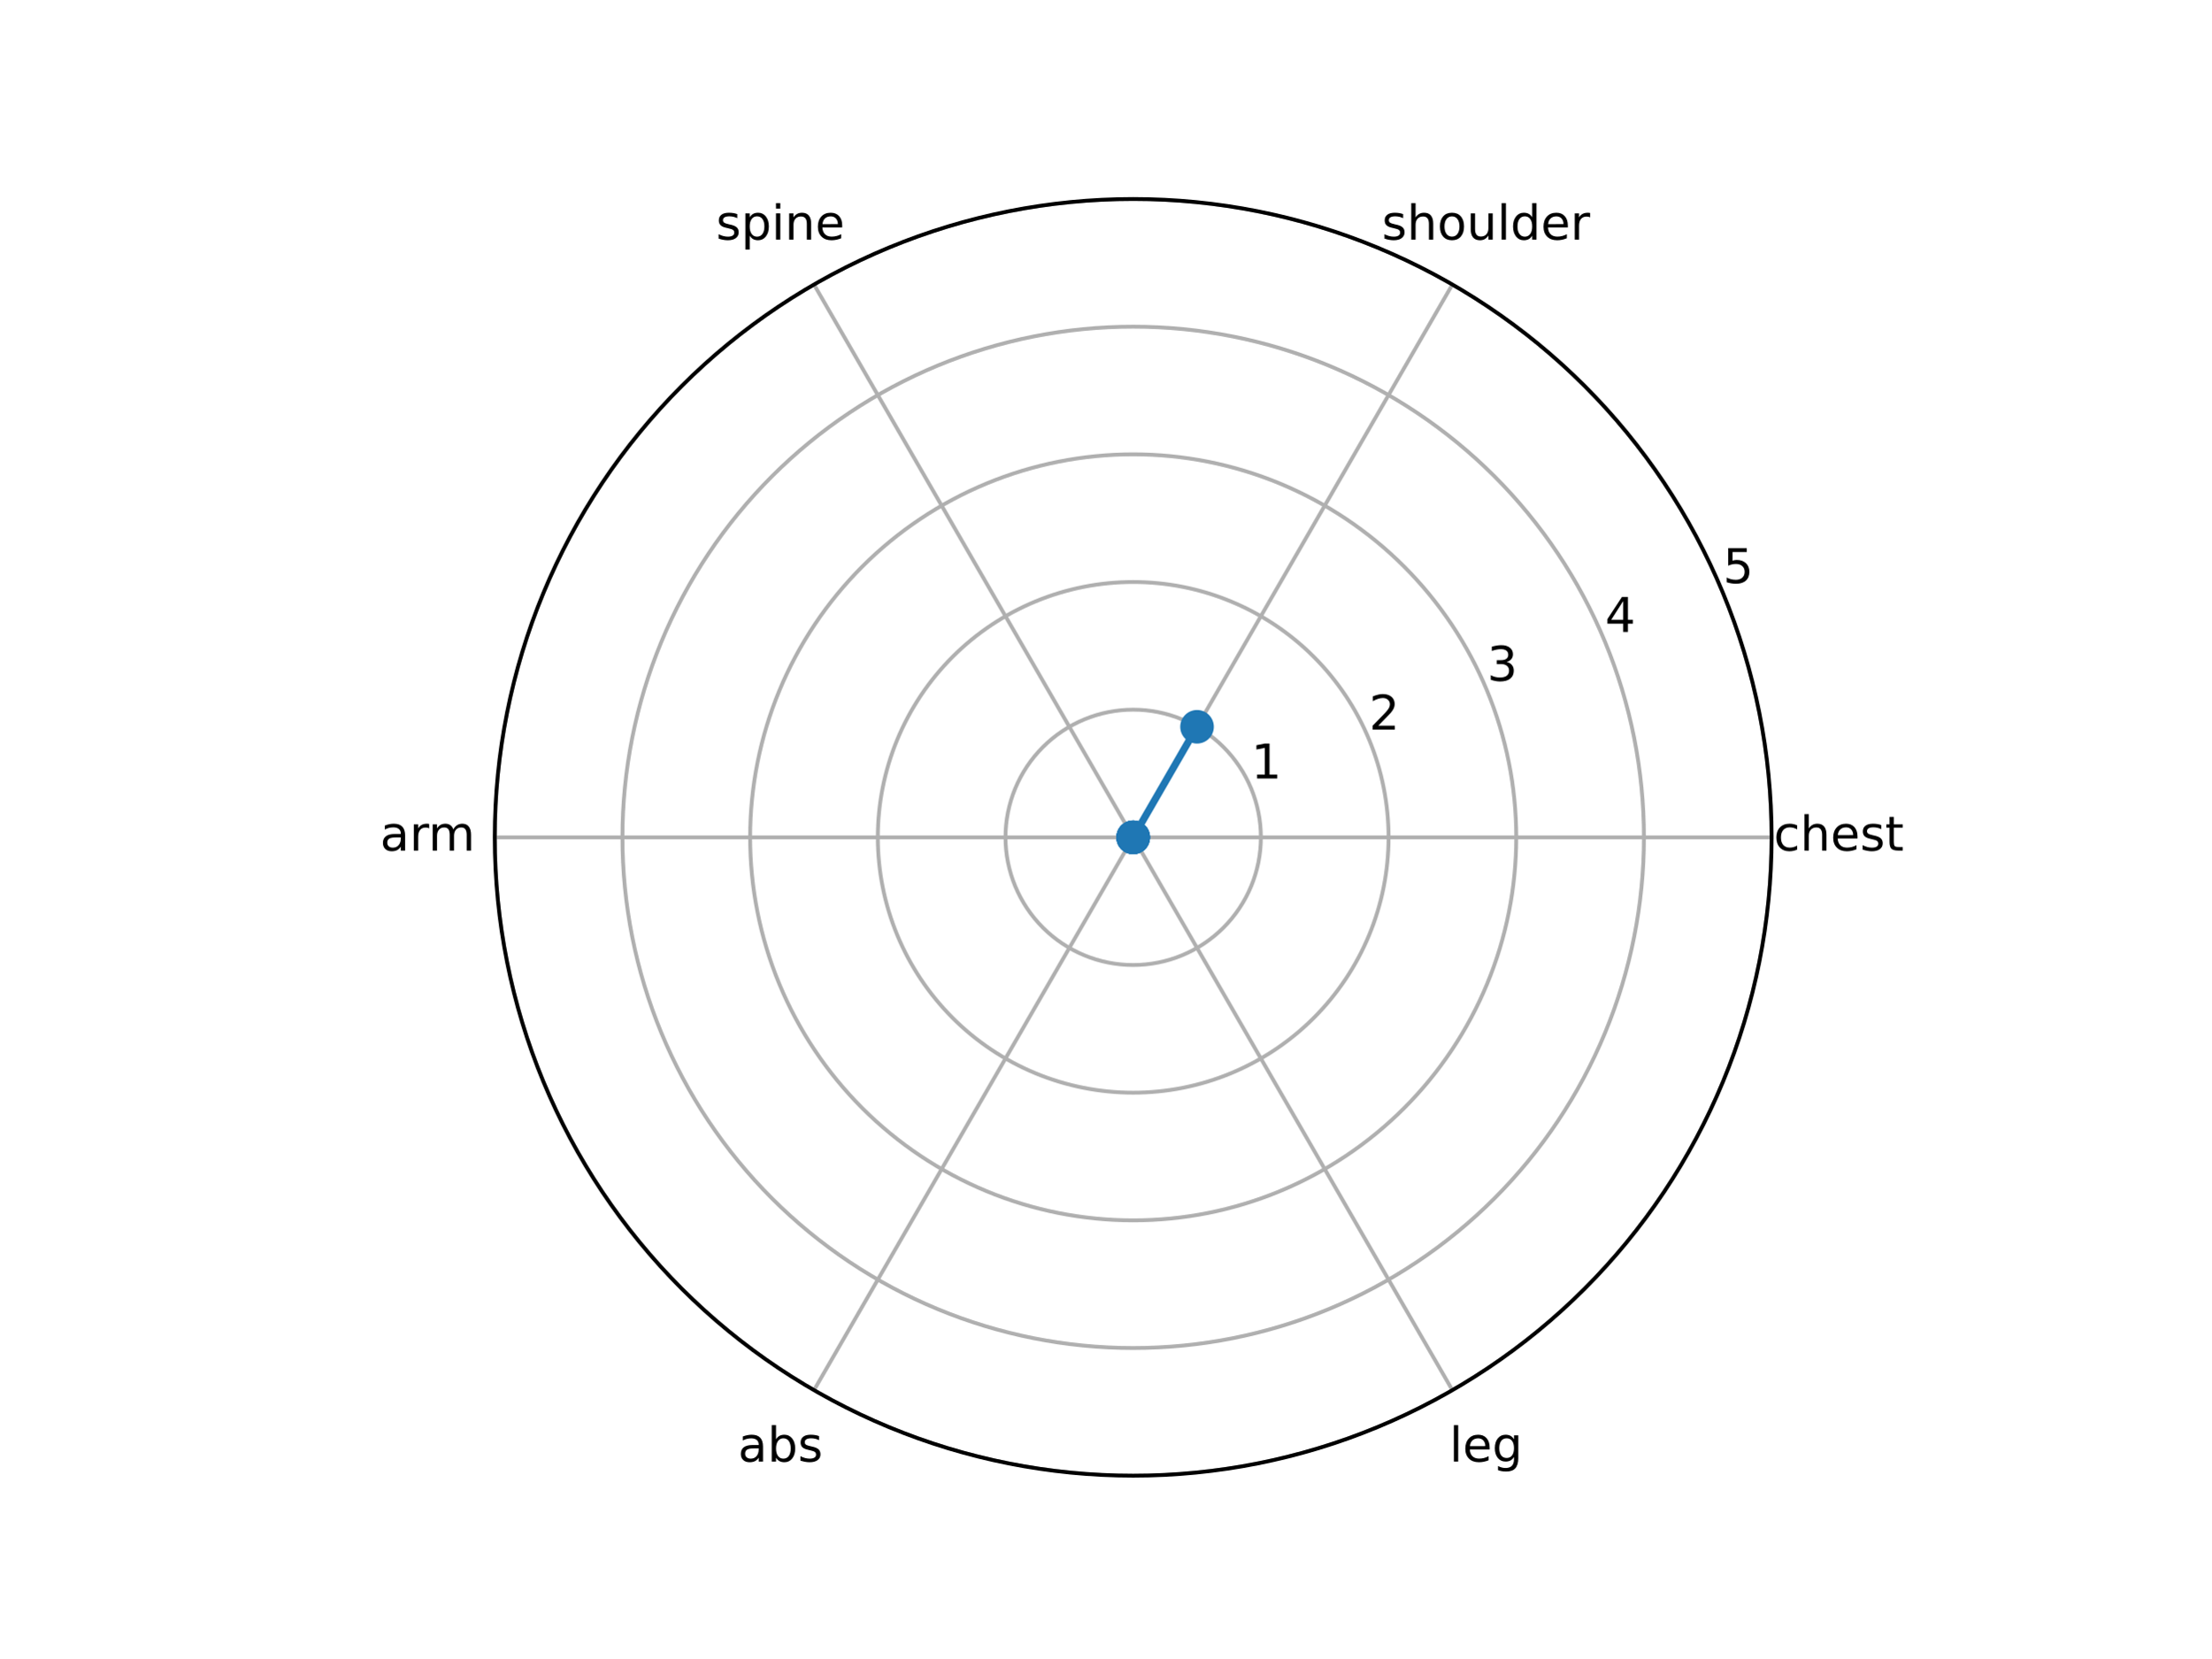
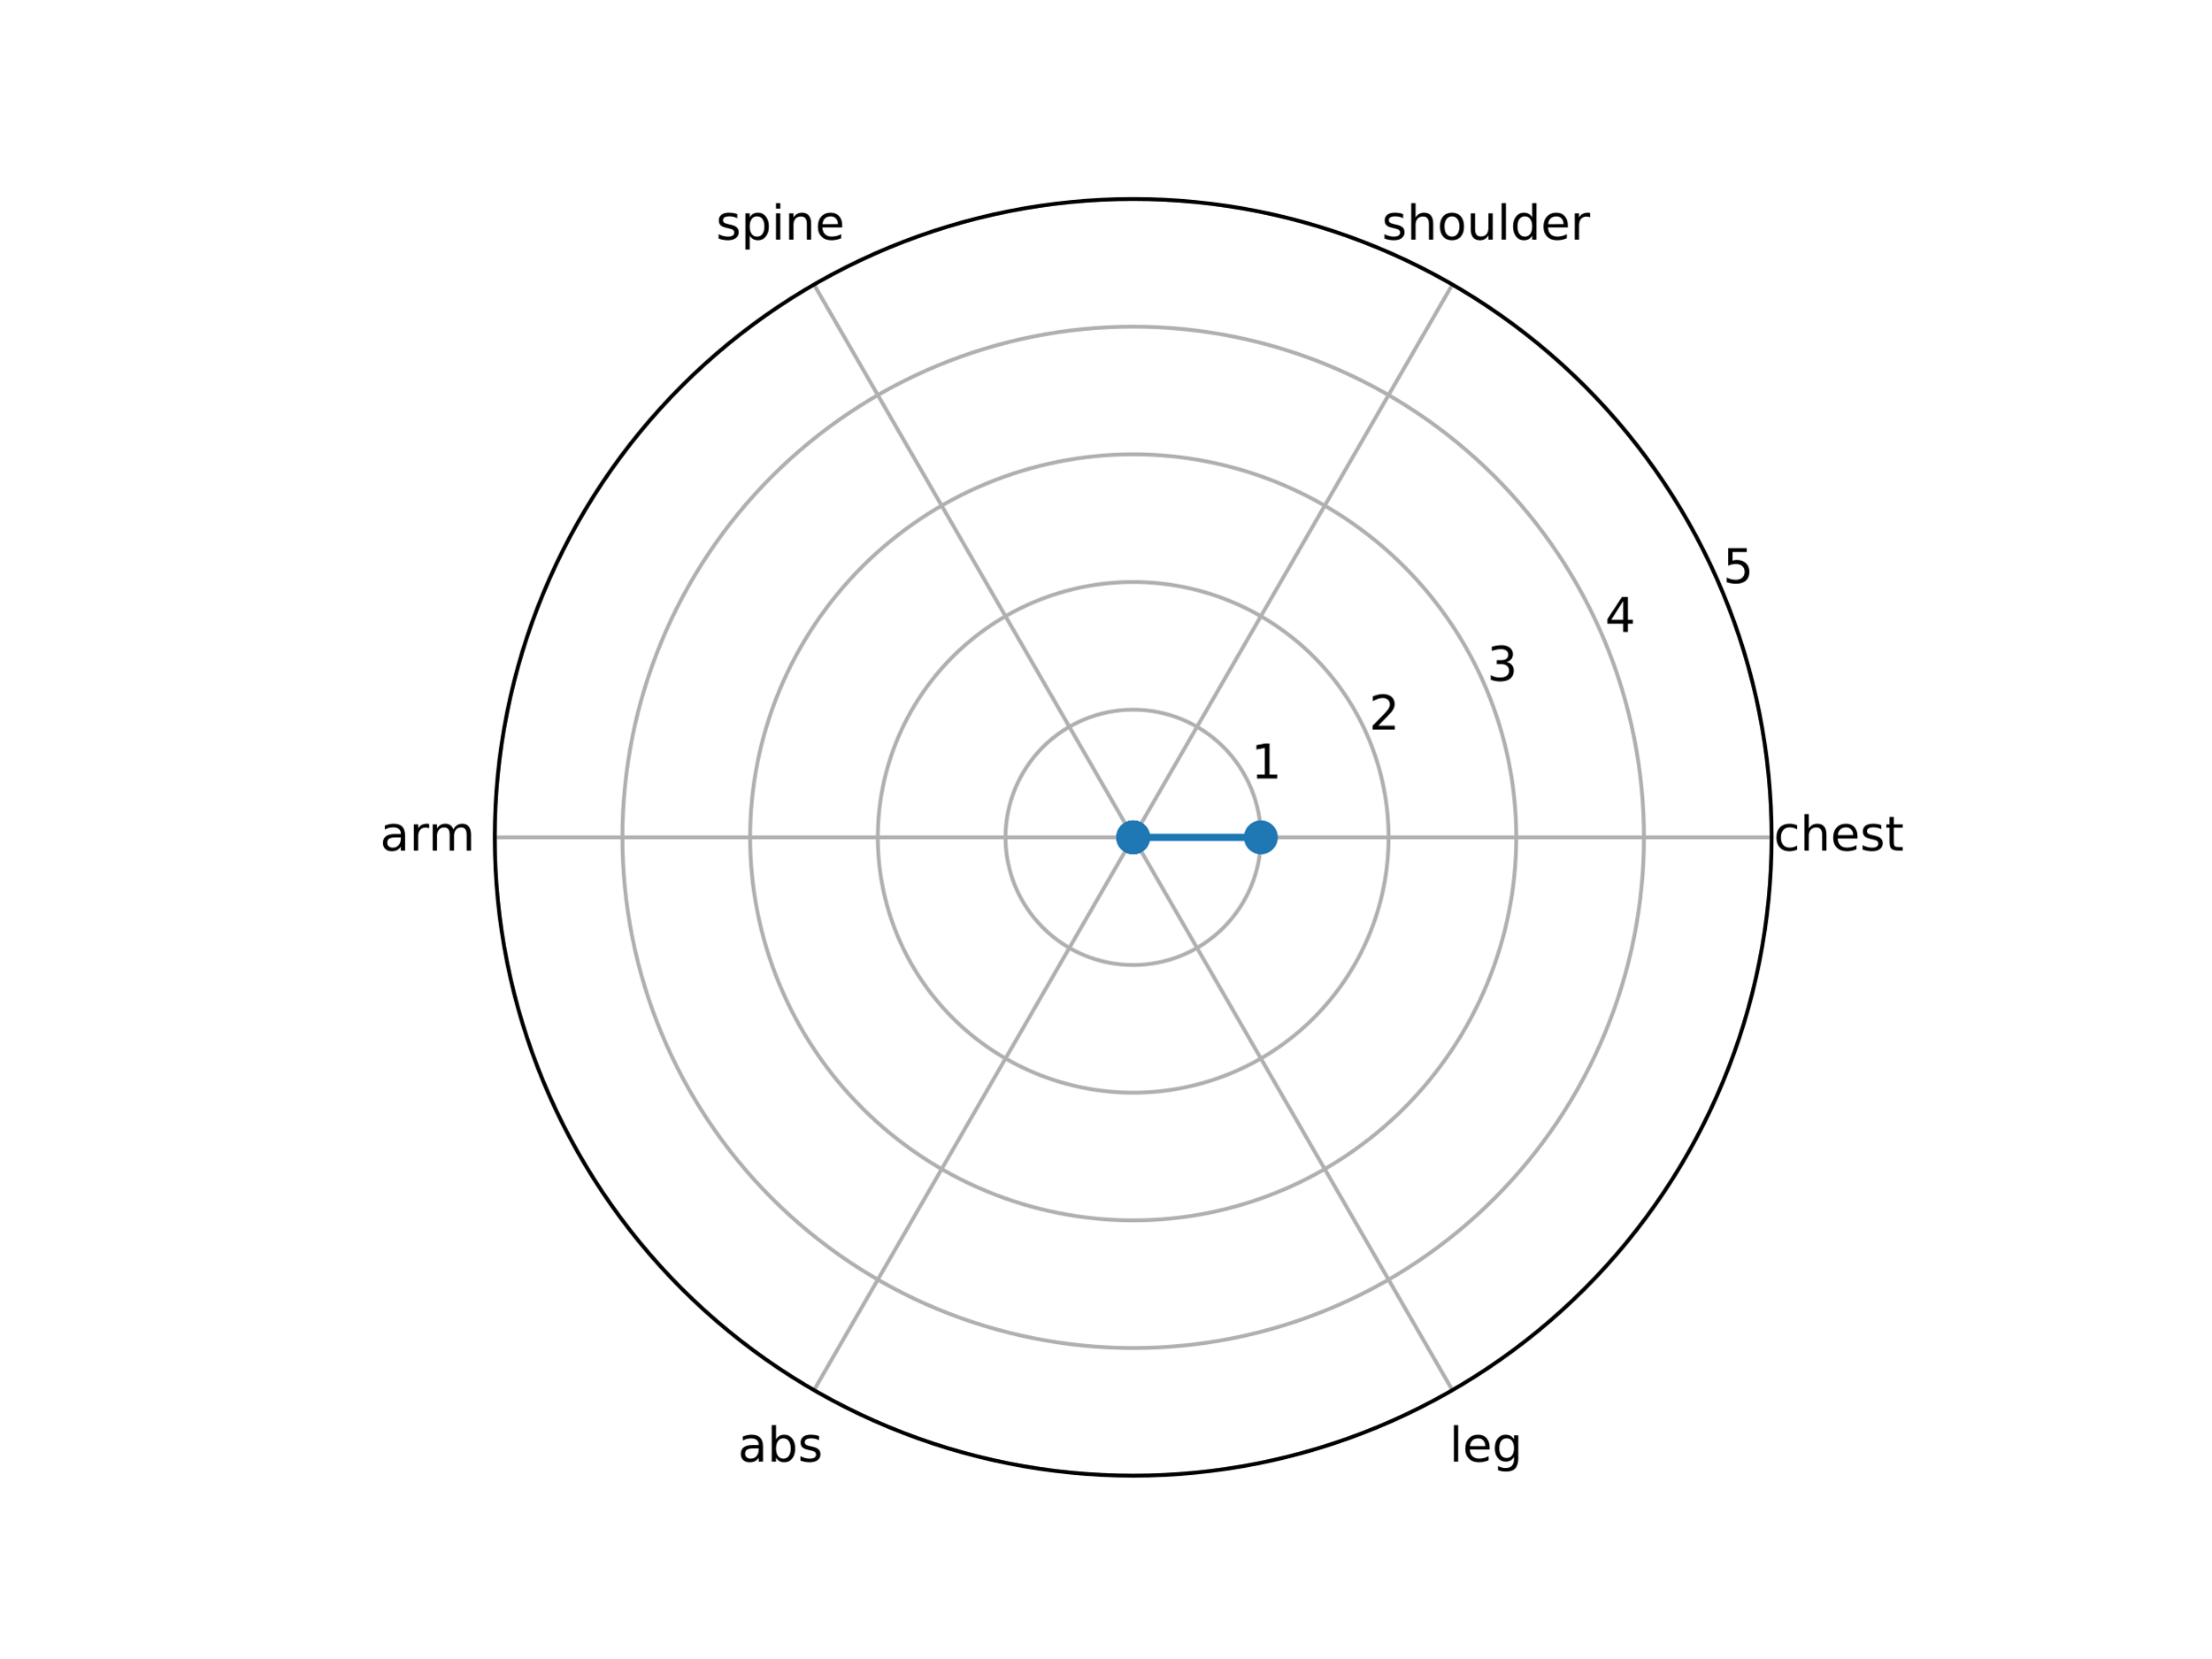
<svg xmlns="http://www.w3.org/2000/svg" xmlns:xlink="http://www.w3.org/1999/xlink" height="345.6pt" version="1.1" viewBox="0 0 460.8 345.6" width="460.8pt">
  <defs>
    <style type="text/css">*{stroke-linecap:butt;stroke-linejoin:round;}</style>
  </defs>
  <g id="figure_1">
    <g id="patch_1">
      <path d="M 0 345.6  L 460.8 345.6  L 460.8 0  L 0 0  z " style="fill:none;" />
    </g>
    <g id="axes_1">
      <g id="patch_2">
        <path d="M 369.216 174.528  C 369.216 157.055 365.774 139.752 359.088 123.61  C 352.401 107.467 342.6 92.798 330.245 80.443  C 317.89 68.088 303.221 58.287 287.078 51.6  C 270.936 44.914 253.633 41.472 236.16 41.472  C 218.687 41.472 201.384 44.914 185.242 51.6  C 169.099 58.287 154.43 68.088 142.075 80.443  C 129.72 92.798 119.919 107.467 113.232 123.61  C 106.546 139.752 103.104 157.055 103.104 174.528  C 103.104 192.001 106.546 209.304 113.232 225.446  C 119.919 241.589 129.72 256.258 142.075 268.613  C 154.43 280.968 169.099 290.769 185.242 297.456  C 201.384 304.142 218.687 307.584 236.16 307.584  C 253.633 307.584 270.936 304.142 287.078 297.456  C 303.221 290.769 317.89 280.968 330.245 268.613  C 342.6 256.258 352.401 241.589 359.088 225.446  C 365.774 209.304 369.216 192.001 369.216 174.528  M 236.16 174.528  C 236.16 174.528 236.16 174.528 236.16 174.528  C 236.16 174.528 236.16 174.528 236.16 174.528  C 236.16 174.528 236.16 174.528 236.16 174.528  C 236.16 174.528 236.16 174.528 236.16 174.528  C 236.16 174.528 236.16 174.528 236.16 174.528  C 236.16 174.528 236.16 174.528 236.16 174.528  C 236.16 174.528 236.16 174.528 236.16 174.528  C 236.16 174.528 236.16 174.528 236.16 174.528  C 236.16 174.528 236.16 174.528 236.16 174.528  C 236.16 174.528 236.16 174.528 236.16 174.528  C 236.16 174.528 236.16 174.528 236.16 174.528  C 236.16 174.528 236.16 174.528 236.16 174.528  C 236.16 174.528 236.16 174.528 236.16 174.528  C 236.16 174.528 236.16 174.528 236.16 174.528  C 236.16 174.528 236.16 174.528 236.16 174.528  C 236.16 174.528 236.16 174.528 236.16 174.528  M 369.216 174.528  z " style="fill:none;" />
      </g>
      <g id="patch_3">
-         <path clip-path="url(#p2f89a0bcb3)" d="M 236.16 174.528  L 249.466 151.482  L 236.16 174.528  L 236.16 174.528  L 236.16 174.528  L 236.16 174.528  L 236.16 174.528  z " style="fill:#1f77b4;opacity:0.25;" />
+         <path clip-path="url(#p94ff4c1249)" d="M 262.771 174.528  L 236.16 174.528  L 236.16 174.528  L 236.16 174.528  L 236.16 174.528  L 236.16 174.528  L 262.771 174.528  z " style="fill:#1f77b4;opacity:0.25;" />
      </g>
      <g id="matplotlib.axis_1">
        <g id="xtick_1">
          <g id="line2d_1">
-             <path clip-path="url(#p2f89a0bcb3)" d="M 236.16 174.528  L 369.216 174.528  " style="fill:none;stroke:#b0b0b0;stroke-linecap:square;stroke-width:0.8;" />
+             <path clip-path="url(#p94ff4c1249)" d="M 236.16 174.528  L 369.216 174.528  " style="fill:none;stroke:#b0b0b0;stroke-linecap:square;stroke-width:0.8;" />
          </g>
          <g id="text_1">
            <g transform="translate(369.6566 177.2874)scale(0.1 -0.1)">
              <defs>
                <path d="M 48.781 52.594  L 48.781 44.188  Q 44.969 46.297 41.141 47.344  Q 37.312 48.391 33.406 48.391  Q 24.656 48.391 19.812 42.844  Q 14.984 37.312 14.984 27.297  Q 14.984 17.281 19.812 11.734  Q 24.656 6.203 33.406 6.203  Q 37.312 6.203 41.141 7.25  Q 44.969 8.297 48.781 10.406  L 48.781 2.094  Q 45.016 0.344 40.984 -0.531  Q 36.969 -1.422 32.422 -1.422  Q 20.062 -1.422 12.781 6.344  Q 5.516 14.109 5.516 27.297  Q 5.516 40.672 12.859 48.328  Q 20.219 56 33.016 56  Q 37.156 56 41.109 55.141  Q 45.062 54.297 48.781 52.594  z " id="DejaVuSans-99" />
                <path d="M 54.891 33.016  L 54.891 0  L 45.906 0  L 45.906 32.719  Q 45.906 40.484 42.875 44.328  Q 39.844 48.188 33.797 48.188  Q 26.516 48.188 22.312 43.547  Q 18.109 38.922 18.109 30.906  L 18.109 0  L 9.078 0  L 9.078 75.984  L 18.109 75.984  L 18.109 46.188  Q 21.344 51.125 25.703 53.562  Q 30.078 56 35.797 56  Q 45.219 56 50.047 50.172  Q 54.891 44.344 54.891 33.016  z " id="DejaVuSans-104" />
                <path d="M 56.203 29.594  L 56.203 25.203  L 14.891 25.203  Q 15.484 15.922 20.484 11.062  Q 25.484 6.203 34.422 6.203  Q 39.594 6.203 44.453 7.469  Q 49.312 8.734 54.109 11.281  L 54.109 2.781  Q 49.266 0.734 44.188 -0.344  Q 39.109 -1.422 33.891 -1.422  Q 20.797 -1.422 13.156 6.188  Q 5.516 13.812 5.516 26.812  Q 5.516 40.234 12.766 48.109  Q 20.016 56 32.328 56  Q 43.359 56 49.781 48.891  Q 56.203 41.797 56.203 29.594  z M 47.219 32.234  Q 47.125 39.594 43.094 43.984  Q 39.062 48.391 32.422 48.391  Q 24.906 48.391 20.391 44.141  Q 15.875 39.891 15.188 32.172  z " id="DejaVuSans-101" />
                <path d="M 44.281 53.078  L 44.281 44.578  Q 40.484 46.531 36.375 47.5  Q 32.281 48.484 27.875 48.484  Q 21.188 48.484 17.844 46.438  Q 14.5 44.391 14.5 40.281  Q 14.5 37.156 16.891 35.375  Q 19.281 33.594 26.516 31.984  L 29.594 31.297  Q 39.156 29.25 43.188 25.516  Q 47.219 21.781 47.219 15.094  Q 47.219 7.469 41.188 3.016  Q 35.156 -1.422 24.609 -1.422  Q 20.219 -1.422 15.453 -0.562  Q 10.688 0.297 5.422 2  L 5.422 11.281  Q 10.406 8.688 15.234 7.391  Q 20.062 6.109 24.812 6.109  Q 31.156 6.109 34.562 8.281  Q 37.984 10.453 37.984 14.406  Q 37.984 18.062 35.516 20.016  Q 33.062 21.969 24.703 23.781  L 21.578 24.516  Q 13.234 26.266 9.516 29.906  Q 5.812 33.547 5.812 39.891  Q 5.812 47.609 11.281 51.797  Q 16.75 56 26.812 56  Q 31.781 56 36.172 55.266  Q 40.578 54.547 44.281 53.078  z " id="DejaVuSans-115" />
                <path d="M 18.312 70.219  L 18.312 54.688  L 36.812 54.688  L 36.812 47.703  L 18.312 47.703  L 18.312 18.016  Q 18.312 11.328 20.141 9.422  Q 21.969 7.516 27.594 7.516  L 36.812 7.516  L 36.812 0  L 27.594 0  Q 17.188 0 13.234 3.875  Q 9.281 7.766 9.281 18.016  L 9.281 47.703  L 2.688 47.703  L 2.688 54.688  L 9.281 54.688  L 9.281 70.219  z " id="DejaVuSans-116" />
              </defs>
              <use xlink:href="#DejaVuSans-99" />
              <use x="54.98" xlink:href="#DejaVuSans-104" />
              <use x="118.359" xlink:href="#DejaVuSans-101" />
              <use x="179.883" xlink:href="#DejaVuSans-115" />
              <use x="231.982" xlink:href="#DejaVuSans-116" />
            </g>
          </g>
        </g>
        <g id="xtick_2">
          <g id="line2d_2">
-             <path clip-path="url(#p2f89a0bcb3)" d="M 236.16 174.528  L 302.688 59.298  " style="fill:none;stroke:#b0b0b0;stroke-linecap:square;stroke-width:0.8;" />
+             <path clip-path="url(#p94ff4c1249)" d="M 236.16 174.528  L 302.688 59.298  " style="fill:none;stroke:#b0b0b0;stroke-linecap:square;stroke-width:0.8;" />
          </g>
          <g id="text_2">
            <g transform="translate(287.9911 49.93314)scale(0.1 -0.1)">
              <defs>
                <path d="M 30.609 48.391  Q 23.391 48.391 19.188 42.75  Q 14.984 37.109 14.984 27.297  Q 14.984 17.484 19.156 11.844  Q 23.344 6.203 30.609 6.203  Q 37.797 6.203 41.984 11.859  Q 46.188 17.531 46.188 27.297  Q 46.188 37.016 41.984 42.703  Q 37.797 48.391 30.609 48.391  z M 30.609 56  Q 42.328 56 49.016 48.375  Q 55.719 40.766 55.719 27.297  Q 55.719 13.875 49.016 6.219  Q 42.328 -1.422 30.609 -1.422  Q 18.844 -1.422 12.172 6.219  Q 5.516 13.875 5.516 27.297  Q 5.516 40.766 12.172 48.375  Q 18.844 56 30.609 56  z " id="DejaVuSans-111" />
                <path d="M 8.5 21.578  L 8.5 54.688  L 17.484 54.688  L 17.484 21.922  Q 17.484 14.156 20.5 10.266  Q 23.531 6.391 29.594 6.391  Q 36.859 6.391 41.078 11.031  Q 45.312 15.672 45.312 23.688  L 45.312 54.688  L 54.297 54.688  L 54.297 0  L 45.312 0  L 45.312 8.406  Q 42.047 3.422 37.719 1  Q 33.406 -1.422 27.688 -1.422  Q 18.266 -1.422 13.375 4.438  Q 8.5 10.297 8.5 21.578  z M 31.109 56  z " id="DejaVuSans-117" />
                <path d="M 9.422 75.984  L 18.406 75.984  L 18.406 0  L 9.422 0  z " id="DejaVuSans-108" />
                <path d="M 45.406 46.391  L 45.406 75.984  L 54.391 75.984  L 54.391 0  L 45.406 0  L 45.406 8.203  Q 42.578 3.328 38.25 0.953  Q 33.938 -1.422 27.875 -1.422  Q 17.969 -1.422 11.734 6.484  Q 5.516 14.406 5.516 27.297  Q 5.516 40.188 11.734 48.094  Q 17.969 56 27.875 56  Q 33.938 56 38.25 53.625  Q 42.578 51.266 45.406 46.391  z M 14.797 27.297  Q 14.797 17.391 18.875 11.75  Q 22.953 6.109 30.078 6.109  Q 37.203 6.109 41.297 11.75  Q 45.406 17.391 45.406 27.297  Q 45.406 37.203 41.297 42.844  Q 37.203 48.484 30.078 48.484  Q 22.953 48.484 18.875 42.844  Q 14.797 37.203 14.797 27.297  z " id="DejaVuSans-100" />
                <path d="M 41.109 46.297  Q 39.594 47.172 37.812 47.578  Q 36.031 48 33.891 48  Q 26.266 48 22.188 43.047  Q 18.109 38.094 18.109 28.812  L 18.109 0  L 9.078 0  L 9.078 54.688  L 18.109 54.688  L 18.109 46.188  Q 20.953 51.172 25.484 53.578  Q 30.031 56 36.531 56  Q 37.453 56 38.578 55.875  Q 39.703 55.766 41.062 55.516  z " id="DejaVuSans-114" />
              </defs>
              <use xlink:href="#DejaVuSans-115" />
              <use x="52.1" xlink:href="#DejaVuSans-104" />
              <use x="115.479" xlink:href="#DejaVuSans-111" />
              <use x="176.66" xlink:href="#DejaVuSans-117" />
              <use x="240.039" xlink:href="#DejaVuSans-108" />
              <use x="267.822" xlink:href="#DejaVuSans-100" />
              <use x="331.299" xlink:href="#DejaVuSans-101" />
              <use x="392.822" xlink:href="#DejaVuSans-114" />
            </g>
          </g>
        </g>
        <g id="xtick_3">
          <g id="line2d_3">
-             <path clip-path="url(#p2f89a0bcb3)" d="M 236.16 174.528  L 169.632 59.298  " style="fill:none;stroke:#b0b0b0;stroke-linecap:square;stroke-width:0.8;" />
+             <path clip-path="url(#p94ff4c1249)" d="M 236.16 174.528  L 169.632 59.298  " style="fill:none;stroke:#b0b0b0;stroke-linecap:square;stroke-width:0.8;" />
          </g>
          <g id="text_3">
            <g transform="translate(149.2187 49.93314)scale(0.1 -0.1)">
              <defs>
                <path d="M 18.109 8.203  L 18.109 -20.797  L 9.078 -20.797  L 9.078 54.688  L 18.109 54.688  L 18.109 46.391  Q 20.953 51.266 25.266 53.625  Q 29.594 56 35.594 56  Q 45.562 56 51.781 48.094  Q 58.016 40.188 58.016 27.297  Q 58.016 14.406 51.781 6.484  Q 45.562 -1.422 35.594 -1.422  Q 29.594 -1.422 25.266 0.953  Q 20.953 3.328 18.109 8.203  z M 48.688 27.297  Q 48.688 37.203 44.609 42.844  Q 40.531 48.484 33.406 48.484  Q 26.266 48.484 22.188 42.844  Q 18.109 37.203 18.109 27.297  Q 18.109 17.391 22.188 11.75  Q 26.266 6.109 33.406 6.109  Q 40.531 6.109 44.609 11.75  Q 48.688 17.391 48.688 27.297  z " id="DejaVuSans-112" />
                <path d="M 9.422 54.688  L 18.406 54.688  L 18.406 0  L 9.422 0  z M 9.422 75.984  L 18.406 75.984  L 18.406 64.594  L 9.422 64.594  z " id="DejaVuSans-105" />
                <path d="M 54.891 33.016  L 54.891 0  L 45.906 0  L 45.906 32.719  Q 45.906 40.484 42.875 44.328  Q 39.844 48.188 33.797 48.188  Q 26.516 48.188 22.312 43.547  Q 18.109 38.922 18.109 30.906  L 18.109 0  L 9.078 0  L 9.078 54.688  L 18.109 54.688  L 18.109 46.188  Q 21.344 51.125 25.703 53.562  Q 30.078 56 35.797 56  Q 45.219 56 50.047 50.172  Q 54.891 44.344 54.891 33.016  z " id="DejaVuSans-110" />
              </defs>
              <use xlink:href="#DejaVuSans-115" />
              <use x="52.1" xlink:href="#DejaVuSans-112" />
              <use x="115.576" xlink:href="#DejaVuSans-105" />
              <use x="143.359" xlink:href="#DejaVuSans-110" />
              <use x="206.738" xlink:href="#DejaVuSans-101" />
            </g>
          </g>
        </g>
        <g id="xtick_4">
          <g id="line2d_4">
-             <path clip-path="url(#p2f89a0bcb3)" d="M 236.16 174.528  L 103.104 174.528  " style="fill:none;stroke:#b0b0b0;stroke-linecap:square;stroke-width:0.8;" />
+             <path clip-path="url(#p94ff4c1249)" d="M 236.16 174.528  L 103.104 174.528  " style="fill:none;stroke:#b0b0b0;stroke-linecap:square;stroke-width:0.8;" />
          </g>
          <g id="text_4">
            <g transform="translate(79.20166 177.2874)scale(0.1 -0.1)">
              <defs>
                <path d="M 34.281 27.484  Q 23.391 27.484 19.188 25  Q 14.984 22.516 14.984 16.5  Q 14.984 11.719 18.141 8.906  Q 21.297 6.109 26.703 6.109  Q 34.188 6.109 38.703 11.406  Q 43.219 16.703 43.219 25.484  L 43.219 27.484  z M 52.203 31.203  L 52.203 0  L 43.219 0  L 43.219 8.297  Q 40.141 3.328 35.547 0.953  Q 30.953 -1.422 24.312 -1.422  Q 15.922 -1.422 10.953 3.297  Q 6 8.016 6 15.922  Q 6 25.141 12.172 29.828  Q 18.359 34.516 30.609 34.516  L 43.219 34.516  L 43.219 35.406  Q 43.219 41.609 39.141 45  Q 35.062 48.391 27.688 48.391  Q 23 48.391 18.547 47.266  Q 14.109 46.141 10.016 43.891  L 10.016 52.203  Q 14.938 54.109 19.578 55.047  Q 24.219 56 28.609 56  Q 40.484 56 46.344 49.844  Q 52.203 43.703 52.203 31.203  z " id="DejaVuSans-97" />
                <path d="M 52 44.188  Q 55.375 50.25 60.062 53.125  Q 64.75 56 71.094 56  Q 79.641 56 84.281 50.016  Q 88.922 44.047 88.922 33.016  L 88.922 0  L 79.891 0  L 79.891 32.719  Q 79.891 40.578 77.094 44.375  Q 74.312 48.188 68.609 48.188  Q 61.625 48.188 57.562 43.547  Q 53.516 38.922 53.516 30.906  L 53.516 0  L 44.484 0  L 44.484 32.719  Q 44.484 40.625 41.703 44.406  Q 38.922 48.188 33.109 48.188  Q 26.219 48.188 22.156 43.531  Q 18.109 38.875 18.109 30.906  L 18.109 0  L 9.078 0  L 9.078 54.688  L 18.109 54.688  L 18.109 46.188  Q 21.188 51.219 25.484 53.609  Q 29.781 56 35.688 56  Q 41.656 56 45.828 52.969  Q 50 49.953 52 44.188  z " id="DejaVuSans-109" />
              </defs>
              <use xlink:href="#DejaVuSans-97" />
              <use x="61.279" xlink:href="#DejaVuSans-114" />
              <use x="100.643" xlink:href="#DejaVuSans-109" />
            </g>
          </g>
        </g>
        <g id="xtick_5">
          <g id="line2d_5">
-             <path clip-path="url(#p2f89a0bcb3)" d="M 236.16 174.528  L 169.632 289.758  " style="fill:none;stroke:#b0b0b0;stroke-linecap:square;stroke-width:0.8;" />
+             <path clip-path="url(#p94ff4c1249)" d="M 236.16 174.528  L 169.632 289.758  " style="fill:none;stroke:#b0b0b0;stroke-linecap:square;stroke-width:0.8;" />
          </g>
          <g id="text_5">
            <g transform="translate(153.789 304.6416)scale(0.1 -0.1)">
              <defs>
                <path d="M 48.688 27.297  Q 48.688 37.203 44.609 42.844  Q 40.531 48.484 33.406 48.484  Q 26.266 48.484 22.188 42.844  Q 18.109 37.203 18.109 27.297  Q 18.109 17.391 22.188 11.75  Q 26.266 6.109 33.406 6.109  Q 40.531 6.109 44.609 11.75  Q 48.688 17.391 48.688 27.297  z M 18.109 46.391  Q 20.953 51.266 25.266 53.625  Q 29.594 56 35.594 56  Q 45.562 56 51.781 48.094  Q 58.016 40.188 58.016 27.297  Q 58.016 14.406 51.781 6.484  Q 45.562 -1.422 35.594 -1.422  Q 29.594 -1.422 25.266 0.953  Q 20.953 3.328 18.109 8.203  L 18.109 0  L 9.078 0  L 9.078 75.984  L 18.109 75.984  z " id="DejaVuSans-98" />
              </defs>
              <use xlink:href="#DejaVuSans-97" />
              <use x="61.279" xlink:href="#DejaVuSans-98" />
              <use x="124.756" xlink:href="#DejaVuSans-115" />
            </g>
          </g>
        </g>
        <g id="xtick_6">
          <g id="line2d_6">
-             <path clip-path="url(#p2f89a0bcb3)" d="M 236.16 174.528  L 302.688 289.758  " style="fill:none;stroke:#b0b0b0;stroke-linecap:square;stroke-width:0.8;" />
+             <path clip-path="url(#p94ff4c1249)" d="M 236.16 174.528  L 302.688 289.758  " style="fill:none;stroke:#b0b0b0;stroke-linecap:square;stroke-width:0.8;" />
          </g>
          <g id="text_6">
            <g transform="translate(302.0482 304.6416)scale(0.1 -0.1)">
              <defs>
                <path d="M 45.406 27.984  Q 45.406 37.75 41.375 43.109  Q 37.359 48.484 30.078 48.484  Q 22.859 48.484 18.828 43.109  Q 14.797 37.75 14.797 27.984  Q 14.797 18.266 18.828 12.891  Q 22.859 7.516 30.078 7.516  Q 37.359 7.516 41.375 12.891  Q 45.406 18.266 45.406 27.984  z M 54.391 6.781  Q 54.391 -7.172 48.188 -13.984  Q 42 -20.797 29.203 -20.797  Q 24.469 -20.797 20.266 -20.094  Q 16.062 -19.391 12.109 -17.922  L 12.109 -9.188  Q 16.062 -11.328 19.922 -12.344  Q 23.781 -13.375 27.781 -13.375  Q 36.625 -13.375 41.016 -8.766  Q 45.406 -4.156 45.406 5.172  L 45.406 9.625  Q 42.625 4.781 38.281 2.391  Q 33.938 0 27.875 0  Q 17.828 0 11.672 7.656  Q 5.516 15.328 5.516 27.984  Q 5.516 40.672 11.672 48.328  Q 17.828 56 27.875 56  Q 33.938 56 38.281 53.609  Q 42.625 51.219 45.406 46.391  L 45.406 54.688  L 54.391 54.688  z " id="DejaVuSans-103" />
              </defs>
              <use xlink:href="#DejaVuSans-108" />
              <use x="27.783" xlink:href="#DejaVuSans-101" />
              <use x="89.307" xlink:href="#DejaVuSans-103" />
            </g>
          </g>
        </g>
      </g>
      <g id="matplotlib.axis_2">
        <g id="ytick_1">
          <g id="line2d_7">
-             <path clip-path="url(#p2f89a0bcb3)" d="M 262.771 174.528  C 262.771 171.033 262.083 167.573 260.746 164.344  C 259.408 161.116 257.448 158.182 254.977 155.711  C 252.506 153.24 249.572 151.28 246.344 149.942  C 243.115 148.605 239.655 147.917 236.16 147.917  C 232.665 147.917 229.205 148.605 225.976 149.942  C 222.748 151.28 219.814 153.24 217.343 155.711  C 214.872 158.182 212.912 161.116 211.574 164.344  C 210.237 167.573 209.549 171.033 209.549 174.528  C 209.549 178.023 210.237 181.483 211.574 184.712  C 212.912 187.94 214.872 190.874 217.343 193.345  C 219.814 195.816 222.748 197.776 225.976 199.114  C 229.205 200.451 232.665 201.139 236.16 201.139  C 239.655 201.139 243.115 200.451 246.344 199.114  C 249.572 197.776 252.506 195.816 254.977 193.345  C 257.448 190.874 259.408 187.94 260.746 184.712  C 262.083 181.483 262.771 178.023 262.771 174.528  " style="fill:none;stroke:#b0b0b0;stroke-linecap:square;stroke-width:0.8;" />
+             <path clip-path="url(#p94ff4c1249)" d="M 262.771 174.528  C 262.771 171.033 262.083 167.573 260.746 164.344  C 259.408 161.116 257.448 158.182 254.977 155.711  C 252.506 153.24 249.572 151.28 246.344 149.942  C 243.115 148.605 239.655 147.917 236.16 147.917  C 232.665 147.917 229.205 148.605 225.976 149.942  C 222.748 151.28 219.814 153.24 217.343 155.711  C 214.872 158.182 212.912 161.116 211.574 164.344  C 210.237 167.573 209.549 171.033 209.549 174.528  C 209.549 178.023 210.237 181.483 211.574 184.712  C 212.912 187.94 214.872 190.874 217.343 193.345  C 219.814 195.816 222.748 197.776 225.976 199.114  C 229.205 200.451 232.665 201.139 236.16 201.139  C 239.655 201.139 243.115 200.451 246.344 199.114  C 249.572 197.776 252.506 195.816 254.977 193.345  C 257.448 190.874 259.408 187.94 260.746 184.712  C 262.083 181.483 262.771 178.023 262.771 174.528  " style="fill:none;stroke:#b0b0b0;stroke-linecap:square;stroke-width:0.8;" />
          </g>
          <g id="text_7">
            <g transform="translate(260.7455 162.2646)scale(0.1 -0.1)">
              <defs>
                <path d="M 12.406 8.297  L 28.516 8.297  L 28.516 63.922  L 10.984 60.406  L 10.984 69.391  L 28.422 72.906  L 38.281 72.906  L 38.281 8.297  L 54.391 8.297  L 54.391 0  L 12.406 0  z " id="DejaVuSans-49" />
              </defs>
              <use xlink:href="#DejaVuSans-49" />
            </g>
          </g>
        </g>
        <g id="ytick_2">
          <g id="line2d_8">
-             <path clip-path="url(#p2f89a0bcb3)" d="M 289.382 174.528  C 289.382 167.539 288.006 160.618 285.331 154.161  C 282.656 147.704 278.736 141.836 273.794 136.894  C 268.852 131.952 262.984 128.032 256.527 125.357  C 250.07 122.682 243.149 121.306 236.16 121.306  C 229.171 121.306 222.25 122.682 215.793 125.357  C 209.336 128.032 203.468 131.952 198.526 136.894  C 193.584 141.836 189.664 147.704 186.989 154.161  C 184.314 160.618 182.938 167.539 182.938 174.528  C 182.938 181.517 184.314 188.438 186.989 194.895  C 189.664 201.352 193.584 207.22 198.526 212.162  C 203.468 217.104 209.336 221.024 215.793 223.699  C 222.25 226.374 229.171 227.75 236.16 227.75  C 243.149 227.75 250.07 226.374 256.527 223.699  C 262.984 221.024 268.852 217.104 273.794 212.162  C 278.736 207.22 282.656 201.352 285.331 194.895  C 288.006 188.438 289.382 181.517 289.382 174.528  " style="fill:none;stroke:#b0b0b0;stroke-linecap:square;stroke-width:0.8;" />
+             <path clip-path="url(#p94ff4c1249)" d="M 289.382 174.528  C 289.382 167.539 288.006 160.618 285.331 154.161  C 282.656 147.704 278.736 141.836 273.794 136.894  C 268.852 131.952 262.984 128.032 256.527 125.357  C 250.07 122.682 243.149 121.306 236.16 121.306  C 229.171 121.306 222.25 122.682 215.793 125.357  C 209.336 128.032 203.468 131.952 198.526 136.894  C 193.584 141.836 189.664 147.704 186.989 154.161  C 184.314 160.618 182.938 167.539 182.938 174.528  C 182.938 181.517 184.314 188.438 186.989 194.895  C 189.664 201.352 193.584 207.22 198.526 212.162  C 203.468 217.104 209.336 221.024 215.793 223.699  C 222.25 226.374 229.171 227.75 236.16 227.75  C 243.149 227.75 250.07 226.374 256.527 223.699  C 262.984 221.024 268.852 217.104 273.794 212.162  C 278.736 207.22 282.656 201.352 285.331 194.895  C 288.006 188.438 289.382 181.517 289.382 174.528  " style="fill:none;stroke:#b0b0b0;stroke-linecap:square;stroke-width:0.8;" />
          </g>
          <g id="text_8">
            <g transform="translate(285.3311 152.081)scale(0.1 -0.1)">
              <defs>
                <path d="M 19.188 8.297  L 53.609 8.297  L 53.609 0  L 7.328 0  L 7.328 8.297  Q 12.938 14.109 22.625 23.891  Q 32.328 33.688 34.812 36.531  Q 39.547 41.844 41.422 45.531  Q 43.312 49.219 43.312 52.781  Q 43.312 58.594 39.234 62.25  Q 35.156 65.922 28.609 65.922  Q 23.969 65.922 18.812 64.312  Q 13.672 62.703 7.812 59.422  L 7.812 69.391  Q 13.766 71.781 18.938 73  Q 24.125 74.219 28.422 74.219  Q 39.75 74.219 46.484 68.547  Q 53.219 62.891 53.219 53.422  Q 53.219 48.922 51.531 44.891  Q 49.859 40.875 45.406 35.406  Q 44.188 33.984 37.641 27.219  Q 31.109 20.453 19.188 8.297  z " id="DejaVuSans-50" />
              </defs>
              <use xlink:href="#DejaVuSans-50" />
            </g>
          </g>
        </g>
        <g id="ytick_3">
          <g id="line2d_9">
-             <path clip-path="url(#p2f89a0bcb3)" d="M 315.994 174.528  C 315.994 164.044 313.929 153.663 309.917 143.977  C 305.905 134.291 300.024 125.49 292.611 118.077  C 285.198 110.664 276.397 104.783 266.711 100.771  C 257.025 96.759 246.644 94.694 236.16 94.694  C 225.676 94.694 215.295 96.759 205.609 100.771  C 195.923 104.783 187.122 110.664 179.709 118.077  C 172.296 125.49 166.415 134.291 162.403 143.977  C 158.391 153.663 156.326 164.044 156.326 174.528  C 156.326 185.012 158.391 195.393 162.403 205.079  C 166.415 214.765 172.296 223.566 179.709 230.979  C 187.122 238.392 195.923 244.273 205.609 248.285  C 215.295 252.297 225.676 254.362 236.16 254.362  C 246.644 254.362 257.025 252.297 266.711 248.285  C 276.397 244.273 285.198 238.392 292.611 230.979  C 300.024 223.566 305.905 214.765 309.917 205.079  C 313.929 195.393 315.994 185.012 315.994 174.528  " style="fill:none;stroke:#b0b0b0;stroke-linecap:square;stroke-width:0.8;" />
+             <path clip-path="url(#p94ff4c1249)" d="M 315.994 174.528  C 315.994 164.044 313.929 153.663 309.917 143.977  C 305.905 134.291 300.024 125.49 292.611 118.077  C 285.198 110.664 276.397 104.783 266.711 100.771  C 257.025 96.759 246.644 94.694 236.16 94.694  C 225.676 94.694 215.295 96.759 205.609 100.771  C 195.923 104.783 187.122 110.664 179.709 118.077  C 172.296 125.49 166.415 134.291 162.403 143.977  C 158.391 153.663 156.326 164.044 156.326 174.528  C 156.326 185.012 158.391 195.393 162.403 205.079  C 166.415 214.765 172.296 223.566 179.709 230.979  C 187.122 238.392 195.923 244.273 205.609 248.285  C 215.295 252.297 225.676 254.362 236.16 254.362  C 246.644 254.362 257.025 252.297 266.711 248.285  C 276.397 244.273 285.198 238.392 292.611 230.979  C 300.024 223.566 305.905 214.765 309.917 205.079  C 313.929 195.393 315.994 185.012 315.994 174.528  " style="fill:none;stroke:#b0b0b0;stroke-linecap:square;stroke-width:0.8;" />
          </g>
          <g id="text_9">
            <g transform="translate(309.9166 141.8973)scale(0.1 -0.1)">
              <defs>
                <path d="M 40.578 39.312  Q 47.656 37.797 51.625 33  Q 55.609 28.219 55.609 21.188  Q 55.609 10.406 48.188 4.484  Q 40.766 -1.422 27.094 -1.422  Q 22.516 -1.422 17.656 -0.516  Q 12.797 0.391 7.625 2.203  L 7.625 11.719  Q 11.719 9.328 16.594 8.109  Q 21.484 6.891 26.812 6.891  Q 36.078 6.891 40.938 10.547  Q 45.797 14.203 45.797 21.188  Q 45.797 27.641 41.281 31.266  Q 36.766 34.906 28.719 34.906  L 20.219 34.906  L 20.219 43.016  L 29.109 43.016  Q 36.375 43.016 40.234 45.922  Q 44.094 48.828 44.094 54.297  Q 44.094 59.906 40.109 62.906  Q 36.141 65.922 28.719 65.922  Q 24.656 65.922 20.016 65.031  Q 15.375 64.156 9.812 62.312  L 9.812 71.094  Q 15.438 72.656 20.344 73.438  Q 25.25 74.219 29.594 74.219  Q 40.828 74.219 47.359 69.109  Q 53.906 64.016 53.906 55.328  Q 53.906 49.266 50.438 45.094  Q 46.969 40.922 40.578 39.312  z " id="DejaVuSans-51" />
              </defs>
              <use xlink:href="#DejaVuSans-51" />
            </g>
          </g>
        </g>
        <g id="ytick_4">
          <g id="line2d_10">
-             <path clip-path="url(#p2f89a0bcb3)" d="M 342.605 174.528  C 342.605 160.55 339.851 146.708 334.502 133.793  C 329.153 120.879 321.312 109.144 311.428 99.26  C 301.544 89.376 289.809 81.535 276.895 76.186  C 263.98 70.837 250.138 68.083 236.16 68.083  C 222.182 68.083 208.34 70.837 195.425 76.186  C 182.511 81.535 170.776 89.376 160.892 99.26  C 151.008 109.144 143.167 120.879 137.818 133.793  C 132.469 146.708 129.715 160.55 129.715 174.528  C 129.715 188.506 132.469 202.348 137.818 215.263  C 143.167 228.177 151.008 239.912 160.892 249.796  C 170.776 259.68 182.511 267.521 195.425 272.87  C 208.34 278.219 222.182 280.973 236.16 280.973  C 250.138 280.973 263.98 278.219 276.895 272.87  C 289.809 267.521 301.544 259.68 311.428 249.796  C 321.312 239.912 329.153 228.177 334.502 215.263  C 339.851 202.348 342.605 188.506 342.605 174.528  " style="fill:none;stroke:#b0b0b0;stroke-linecap:square;stroke-width:0.8;" />
+             <path clip-path="url(#p94ff4c1249)" d="M 342.605 174.528  C 342.605 160.55 339.851 146.708 334.502 133.793  C 329.153 120.879 321.312 109.144 311.428 99.26  C 301.544 89.376 289.809 81.535 276.895 76.186  C 263.98 70.837 250.138 68.083 236.16 68.083  C 222.182 68.083 208.34 70.837 195.425 76.186  C 182.511 81.535 170.776 89.376 160.892 99.26  C 151.008 109.144 143.167 120.879 137.818 133.793  C 132.469 146.708 129.715 160.55 129.715 174.528  C 129.715 188.506 132.469 202.348 137.818 215.263  C 143.167 228.177 151.008 239.912 160.892 249.796  C 170.776 259.68 182.511 267.521 195.425 272.87  C 208.34 278.219 222.182 280.973 236.16 280.973  C 250.138 280.973 263.98 278.219 276.895 272.87  C 289.809 267.521 301.544 259.68 311.428 249.796  C 321.312 239.912 329.153 228.177 334.502 215.263  C 339.851 202.348 342.605 188.506 342.605 174.528  " style="fill:none;stroke:#b0b0b0;stroke-linecap:square;stroke-width:0.8;" />
          </g>
          <g id="text_10">
            <g transform="translate(334.5022 131.7137)scale(0.1 -0.1)">
              <defs>
                <path d="M 37.797 64.312  L 12.891 25.391  L 37.797 25.391  z M 35.203 72.906  L 47.609 72.906  L 47.609 25.391  L 58.016 25.391  L 58.016 17.188  L 47.609 17.188  L 47.609 0  L 37.797 0  L 37.797 17.188  L 4.891 17.188  L 4.891 26.703  z " id="DejaVuSans-52" />
              </defs>
              <use xlink:href="#DejaVuSans-52" />
            </g>
          </g>
        </g>
        <g id="ytick_5">
          <g id="line2d_11">
-             <path clip-path="url(#p2f89a0bcb3)" d="M 369.216 174.528  C 369.216 157.055 365.774 139.752 359.088 123.61  C 352.401 107.467 342.6 92.798 330.245 80.443  C 317.89 68.088 303.221 58.287 287.078 51.6  C 270.936 44.914 253.633 41.472 236.16 41.472  C 218.687 41.472 201.384 44.914 185.242 51.6  C 169.099 58.287 154.43 68.088 142.075 80.443  C 129.72 92.798 119.919 107.467 113.232 123.61  C 106.546 139.752 103.104 157.055 103.104 174.528  C 103.104 192.001 106.546 209.304 113.232 225.446  C 119.919 241.589 129.72 256.258 142.075 268.613  C 154.43 280.968 169.099 290.769 185.242 297.456  C 201.384 304.142 218.687 307.584 236.16 307.584  C 253.633 307.584 270.936 304.142 287.078 297.456  C 303.221 290.769 317.89 280.968 330.245 268.613  C 342.6 256.258 352.401 241.589 359.088 225.446  C 365.774 209.304 369.216 192.001 369.216 174.528  " style="fill:none;stroke:#b0b0b0;stroke-linecap:square;stroke-width:0.8;" />
+             <path clip-path="url(#p94ff4c1249)" d="M 369.216 174.528  C 369.216 157.055 365.774 139.752 359.088 123.61  C 352.401 107.467 342.6 92.798 330.245 80.443  C 317.89 68.088 303.221 58.287 287.078 51.6  C 270.936 44.914 253.633 41.472 236.16 41.472  C 218.687 41.472 201.384 44.914 185.242 51.6  C 169.099 58.287 154.43 68.088 142.075 80.443  C 129.72 92.798 119.919 107.467 113.232 123.61  C 106.546 139.752 103.104 157.055 103.104 174.528  C 103.104 192.001 106.546 209.304 113.232 225.446  C 119.919 241.589 129.72 256.258 142.075 268.613  C 154.43 280.968 169.099 290.769 185.242 297.456  C 201.384 304.142 218.687 307.584 236.16 307.584  C 253.633 307.584 270.936 304.142 287.078 297.456  C 303.221 290.769 317.89 280.968 330.245 268.613  C 342.6 256.258 352.401 241.589 359.088 225.446  C 365.774 209.304 369.216 192.001 369.216 174.528  " style="fill:none;stroke:#b0b0b0;stroke-linecap:square;stroke-width:0.8;" />
          </g>
          <g id="text_11">
            <g transform="translate(359.0877 121.53)scale(0.1 -0.1)">
              <defs>
                <path d="M 10.797 72.906  L 49.516 72.906  L 49.516 64.594  L 19.828 64.594  L 19.828 46.734  Q 21.969 47.469 24.109 47.828  Q 26.266 48.188 28.422 48.188  Q 40.625 48.188 47.75 41.5  Q 54.891 34.812 54.891 23.391  Q 54.891 11.625 47.562 5.094  Q 40.234 -1.422 26.906 -1.422  Q 22.312 -1.422 17.547 -0.641  Q 12.797 0.141 7.719 1.703  L 7.719 11.625  Q 12.109 9.234 16.797 8.062  Q 21.484 6.891 26.703 6.891  Q 35.156 6.891 40.078 11.328  Q 45.016 15.766 45.016 23.391  Q 45.016 31 40.078 35.438  Q 35.156 39.891 26.703 39.891  Q 22.75 39.891 18.812 39.016  Q 14.891 38.141 10.797 36.281  z " id="DejaVuSans-53" />
              </defs>
              <use xlink:href="#DejaVuSans-53" />
            </g>
          </g>
        </g>
      </g>
      <g id="line2d_12">
-         <path clip-path="url(#p2f89a0bcb3)" d="M 236.16 174.528  L 249.466 151.482  L 236.16 174.528  L 236.16 174.528  L 236.16 174.528  L 236.16 174.528  L 236.16 174.528  " style="fill:none;stroke:#1f77b4;stroke-linecap:square;stroke-width:1.5;" />
+         <path clip-path="url(#p94ff4c1249)" d="M 262.771 174.528  L 236.16 174.528  L 236.16 174.528  L 236.16 174.528  L 236.16 174.528  L 236.16 174.528  L 262.771 174.528  " style="fill:none;stroke:#1f77b4;stroke-linecap:square;stroke-width:1.5;" />
        <defs>
-           <path d="M 0 3  C 0.796 3 1.559 2.684 2.121 2.121  C 2.684 1.559 3 0.796 3 0  C 3 -0.796 2.684 -1.559 2.121 -2.121  C 1.559 -2.684 0.796 -3 0 -3  C -0.796 -3 -1.559 -2.684 -2.121 -2.121  C -2.684 -1.559 -3 -0.796 -3 0  C -3 0.796 -2.684 1.559 -2.121 2.121  C -1.559 2.684 -0.796 3 0 3  z " id="ma66d4d2afb" style="stroke:#1f77b4;" />
+           <path d="M 0 3  C 0.796 3 1.559 2.684 2.121 2.121  C 2.684 1.559 3 0.796 3 0  C 3 -0.796 2.684 -1.559 2.121 -2.121  C 1.559 -2.684 0.796 -3 0 -3  C -0.796 -3 -1.559 -2.684 -2.121 -2.121  C -2.684 -1.559 -3 -0.796 -3 0  C -3 0.796 -2.684 1.559 -2.121 2.121  C -1.559 2.684 -0.796 3 0 3  z " id="mc2fabbf5c5" style="stroke:#1f77b4;" />
        </defs>
-         <g clip-path="url(#p2f89a0bcb3)">
-           <use style="fill:#1f77b4;stroke:#1f77b4;" x="236.16" xlink:href="#ma66d4d2afb" y="174.528" />
-           <use style="fill:#1f77b4;stroke:#1f77b4;" x="249.466" xlink:href="#ma66d4d2afb" y="151.482" />
-           <use style="fill:#1f77b4;stroke:#1f77b4;" x="236.16" xlink:href="#ma66d4d2afb" y="174.528" />
-           <use style="fill:#1f77b4;stroke:#1f77b4;" x="236.16" xlink:href="#ma66d4d2afb" y="174.528" />
-           <use style="fill:#1f77b4;stroke:#1f77b4;" x="236.16" xlink:href="#ma66d4d2afb" y="174.528" />
-           <use style="fill:#1f77b4;stroke:#1f77b4;" x="236.16" xlink:href="#ma66d4d2afb" y="174.528" />
-           <use style="fill:#1f77b4;stroke:#1f77b4;" x="236.16" xlink:href="#ma66d4d2afb" y="174.528" />
+         <g clip-path="url(#p94ff4c1249)">
+           <use style="fill:#1f77b4;stroke:#1f77b4;" x="262.771" xlink:href="#mc2fabbf5c5" y="174.528" />
+           <use style="fill:#1f77b4;stroke:#1f77b4;" x="236.16" xlink:href="#mc2fabbf5c5" y="174.528" />
+           <use style="fill:#1f77b4;stroke:#1f77b4;" x="236.16" xlink:href="#mc2fabbf5c5" y="174.528" />
+           <use style="fill:#1f77b4;stroke:#1f77b4;" x="236.16" xlink:href="#mc2fabbf5c5" y="174.528" />
+           <use style="fill:#1f77b4;stroke:#1f77b4;" x="236.16" xlink:href="#mc2fabbf5c5" y="174.528" />
+           <use style="fill:#1f77b4;stroke:#1f77b4;" x="236.16" xlink:href="#mc2fabbf5c5" y="174.528" />
+           <use style="fill:#1f77b4;stroke:#1f77b4;" x="262.771" xlink:href="#mc2fabbf5c5" y="174.528" />
        </g>
      </g>
      <g id="patch_4">
        <path d="M 369.216 174.528  C 369.216 157.055 365.774 139.752 359.088 123.61  C 352.401 107.467 342.6 92.798 330.245 80.443  C 317.89 68.088 303.221 58.287 287.078 51.6  C 270.936 44.914 253.633 41.472 236.16 41.472  C 218.687 41.472 201.384 44.914 185.242 51.6  C 169.099 58.287 154.43 68.088 142.075 80.443  C 129.72 92.798 119.919 107.467 113.232 123.61  C 106.546 139.752 103.104 157.055 103.104 174.528  C 103.104 192.001 106.546 209.304 113.232 225.446  C 119.919 241.589 129.72 256.258 142.075 268.613  C 154.43 280.968 169.099 290.769 185.242 297.456  C 201.384 304.142 218.687 307.584 236.16 307.584  C 253.633 307.584 270.936 304.142 287.078 297.456  C 303.221 290.769 317.89 280.968 330.245 268.613  C 342.6 256.258 352.401 241.589 359.088 225.446  C 365.774 209.304 369.216 192.001 369.216 174.528  " style="fill:none;stroke:#000000;stroke-linecap:square;stroke-linejoin:miter;stroke-width:0.8;" />
      </g>
    </g>
  </g>
  <defs>
-     <clipPath id="p2f89a0bcb3">
+     <clipPath id="p94ff4c1249">
      <path d="M 369.216 174.528  C 369.216 157.055 365.774 139.752 359.088 123.61  C 352.401 107.467 342.6 92.798 330.245 80.443  C 317.89 68.088 303.221 58.287 287.078 51.6  C 270.936 44.914 253.633 41.472 236.16 41.472  C 218.687 41.472 201.384 44.914 185.242 51.6  C 169.099 58.287 154.43 68.088 142.075 80.443  C 129.72 92.798 119.919 107.467 113.232 123.61  C 106.546 139.752 103.104 157.055 103.104 174.528  C 103.104 192.001 106.546 209.304 113.232 225.446  C 119.919 241.589 129.72 256.258 142.075 268.613  C 154.43 280.968 169.099 290.769 185.242 297.456  C 201.384 304.142 218.687 307.584 236.16 307.584  C 253.633 307.584 270.936 304.142 287.078 297.456  C 303.221 290.769 317.89 280.968 330.245 268.613  C 342.6 256.258 352.401 241.589 359.088 225.446  C 365.774 209.304 369.216 192.001 369.216 174.528  M 236.16 174.528  C 236.16 174.528 236.16 174.528 236.16 174.528  C 236.16 174.528 236.16 174.528 236.16 174.528  C 236.16 174.528 236.16 174.528 236.16 174.528  C 236.16 174.528 236.16 174.528 236.16 174.528  C 236.16 174.528 236.16 174.528 236.16 174.528  C 236.16 174.528 236.16 174.528 236.16 174.528  C 236.16 174.528 236.16 174.528 236.16 174.528  C 236.16 174.528 236.16 174.528 236.16 174.528  C 236.16 174.528 236.16 174.528 236.16 174.528  C 236.16 174.528 236.16 174.528 236.16 174.528  C 236.16 174.528 236.16 174.528 236.16 174.528  C 236.16 174.528 236.16 174.528 236.16 174.528  C 236.16 174.528 236.16 174.528 236.16 174.528  C 236.16 174.528 236.16 174.528 236.16 174.528  C 236.16 174.528 236.16 174.528 236.16 174.528  C 236.16 174.528 236.16 174.528 236.16 174.528  M 369.216 174.528  z " />
    </clipPath>
  </defs>
</svg>
